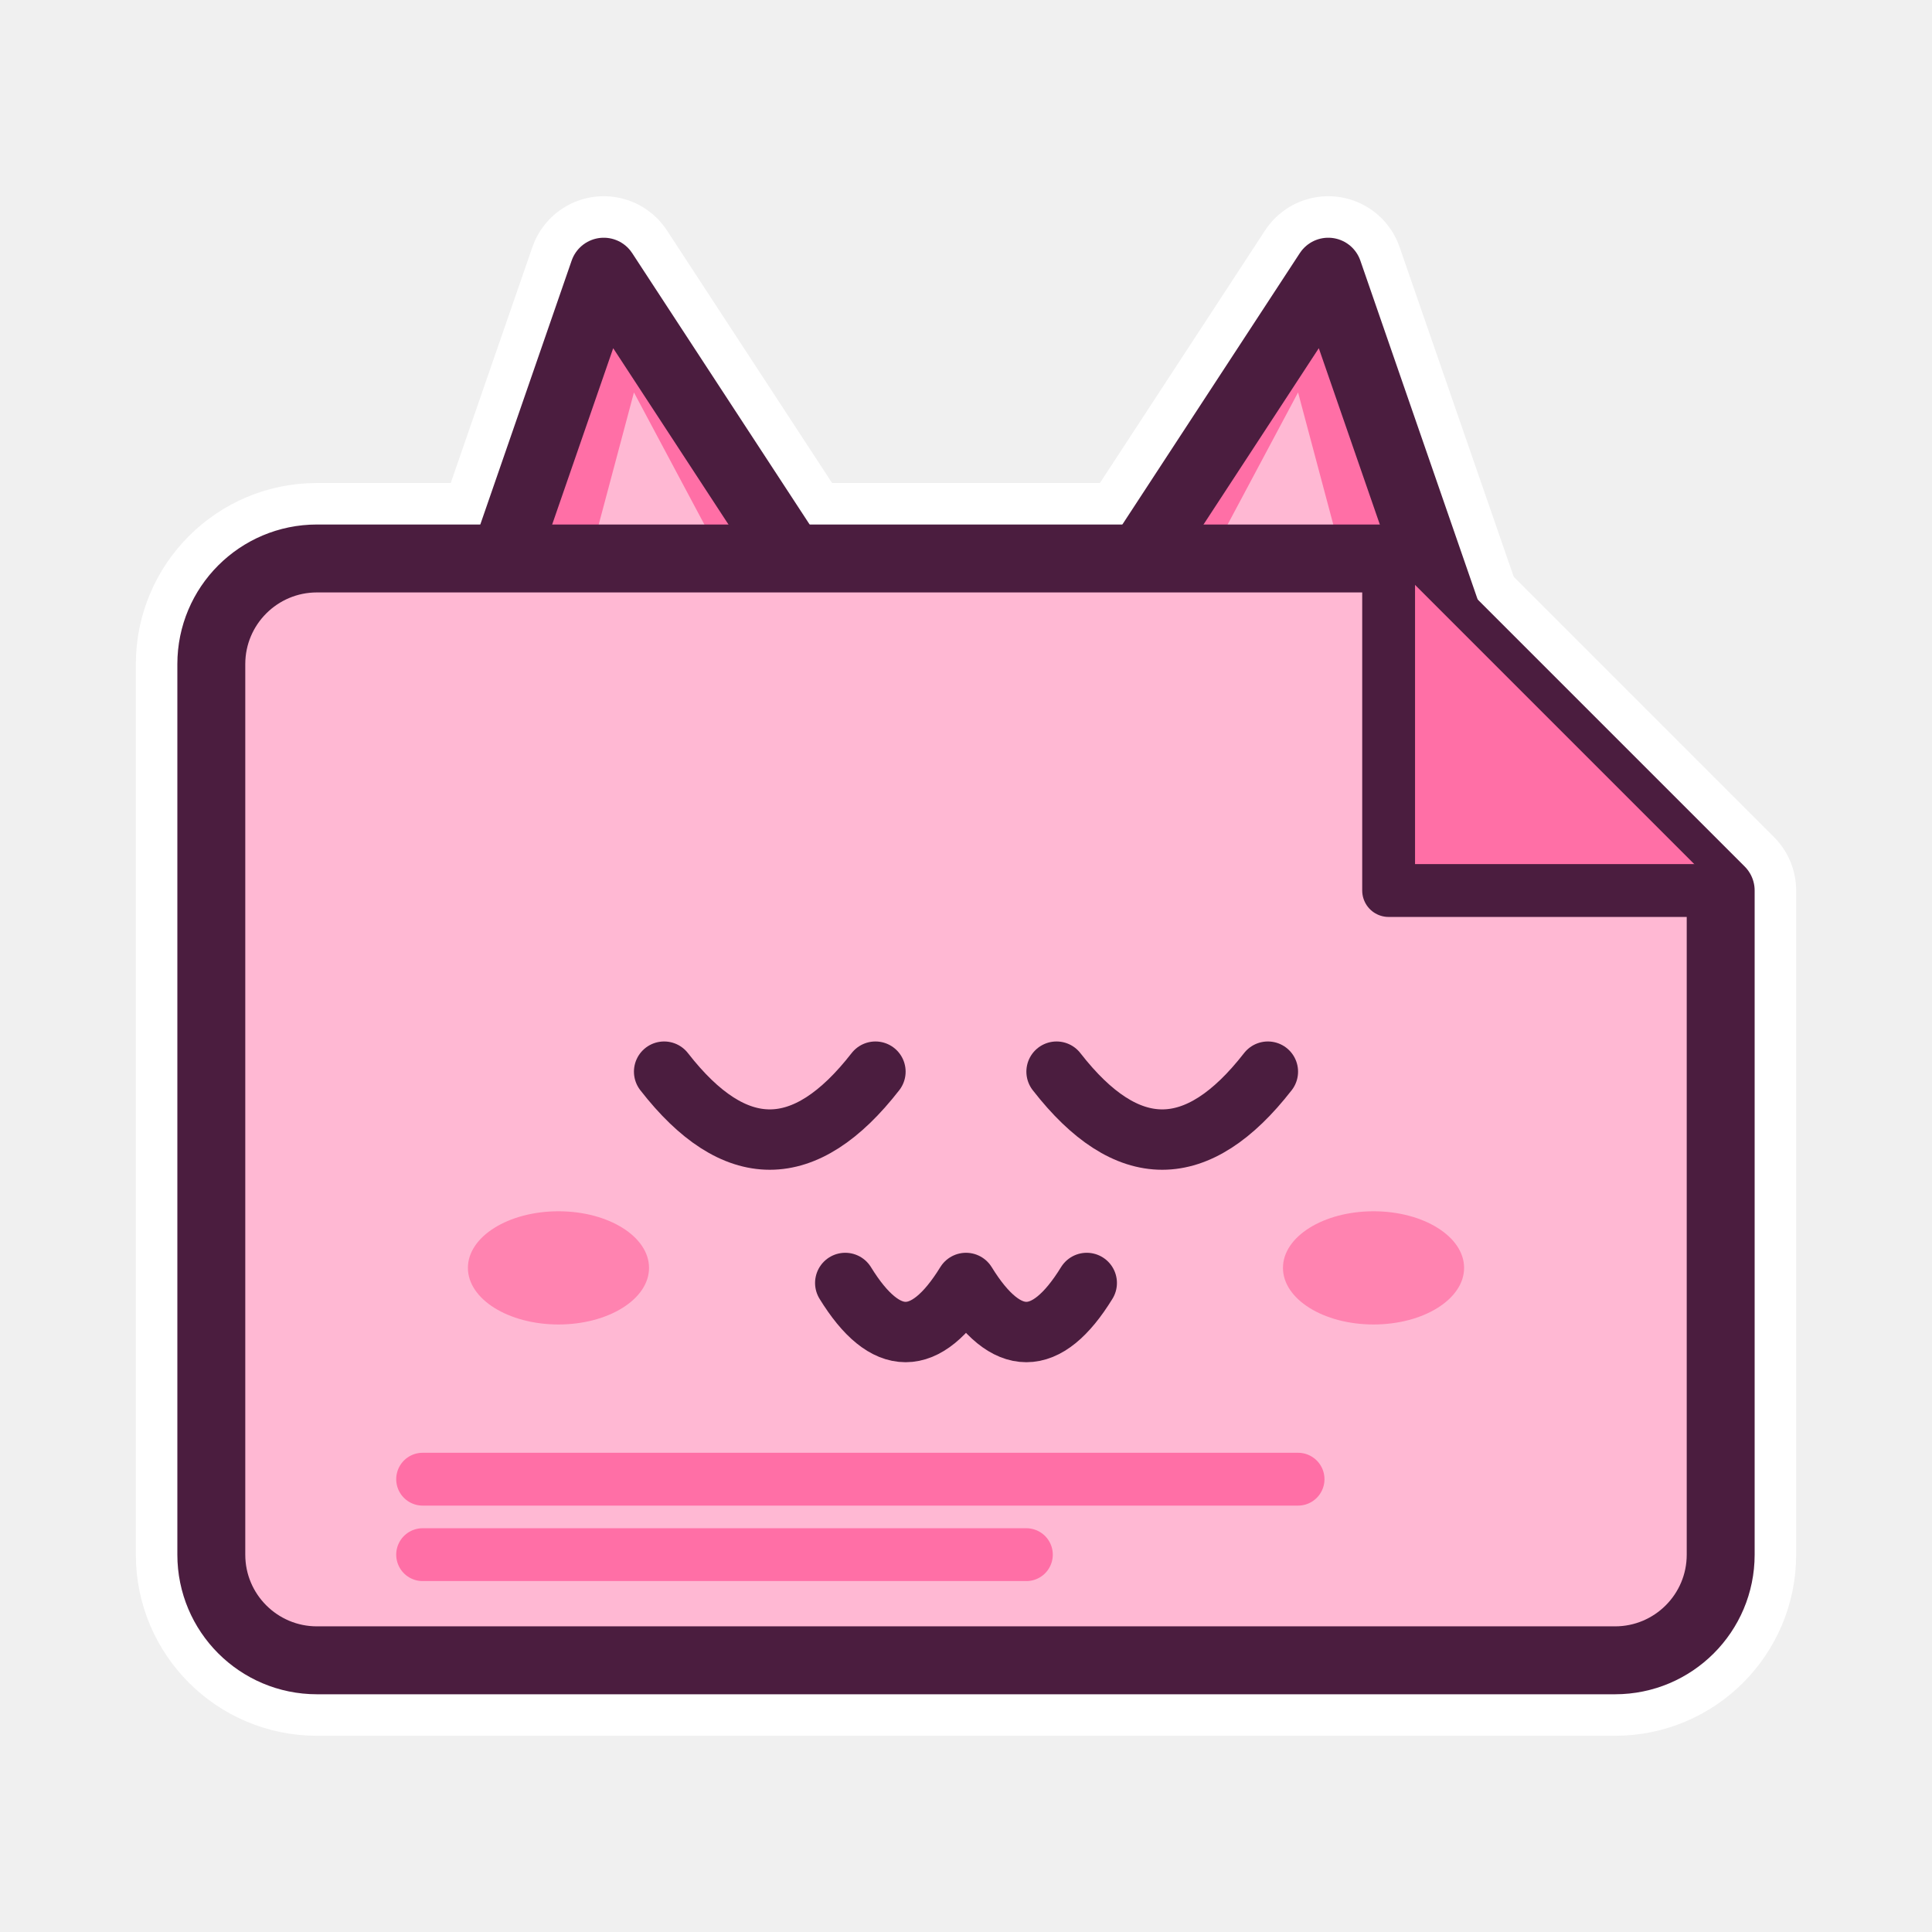
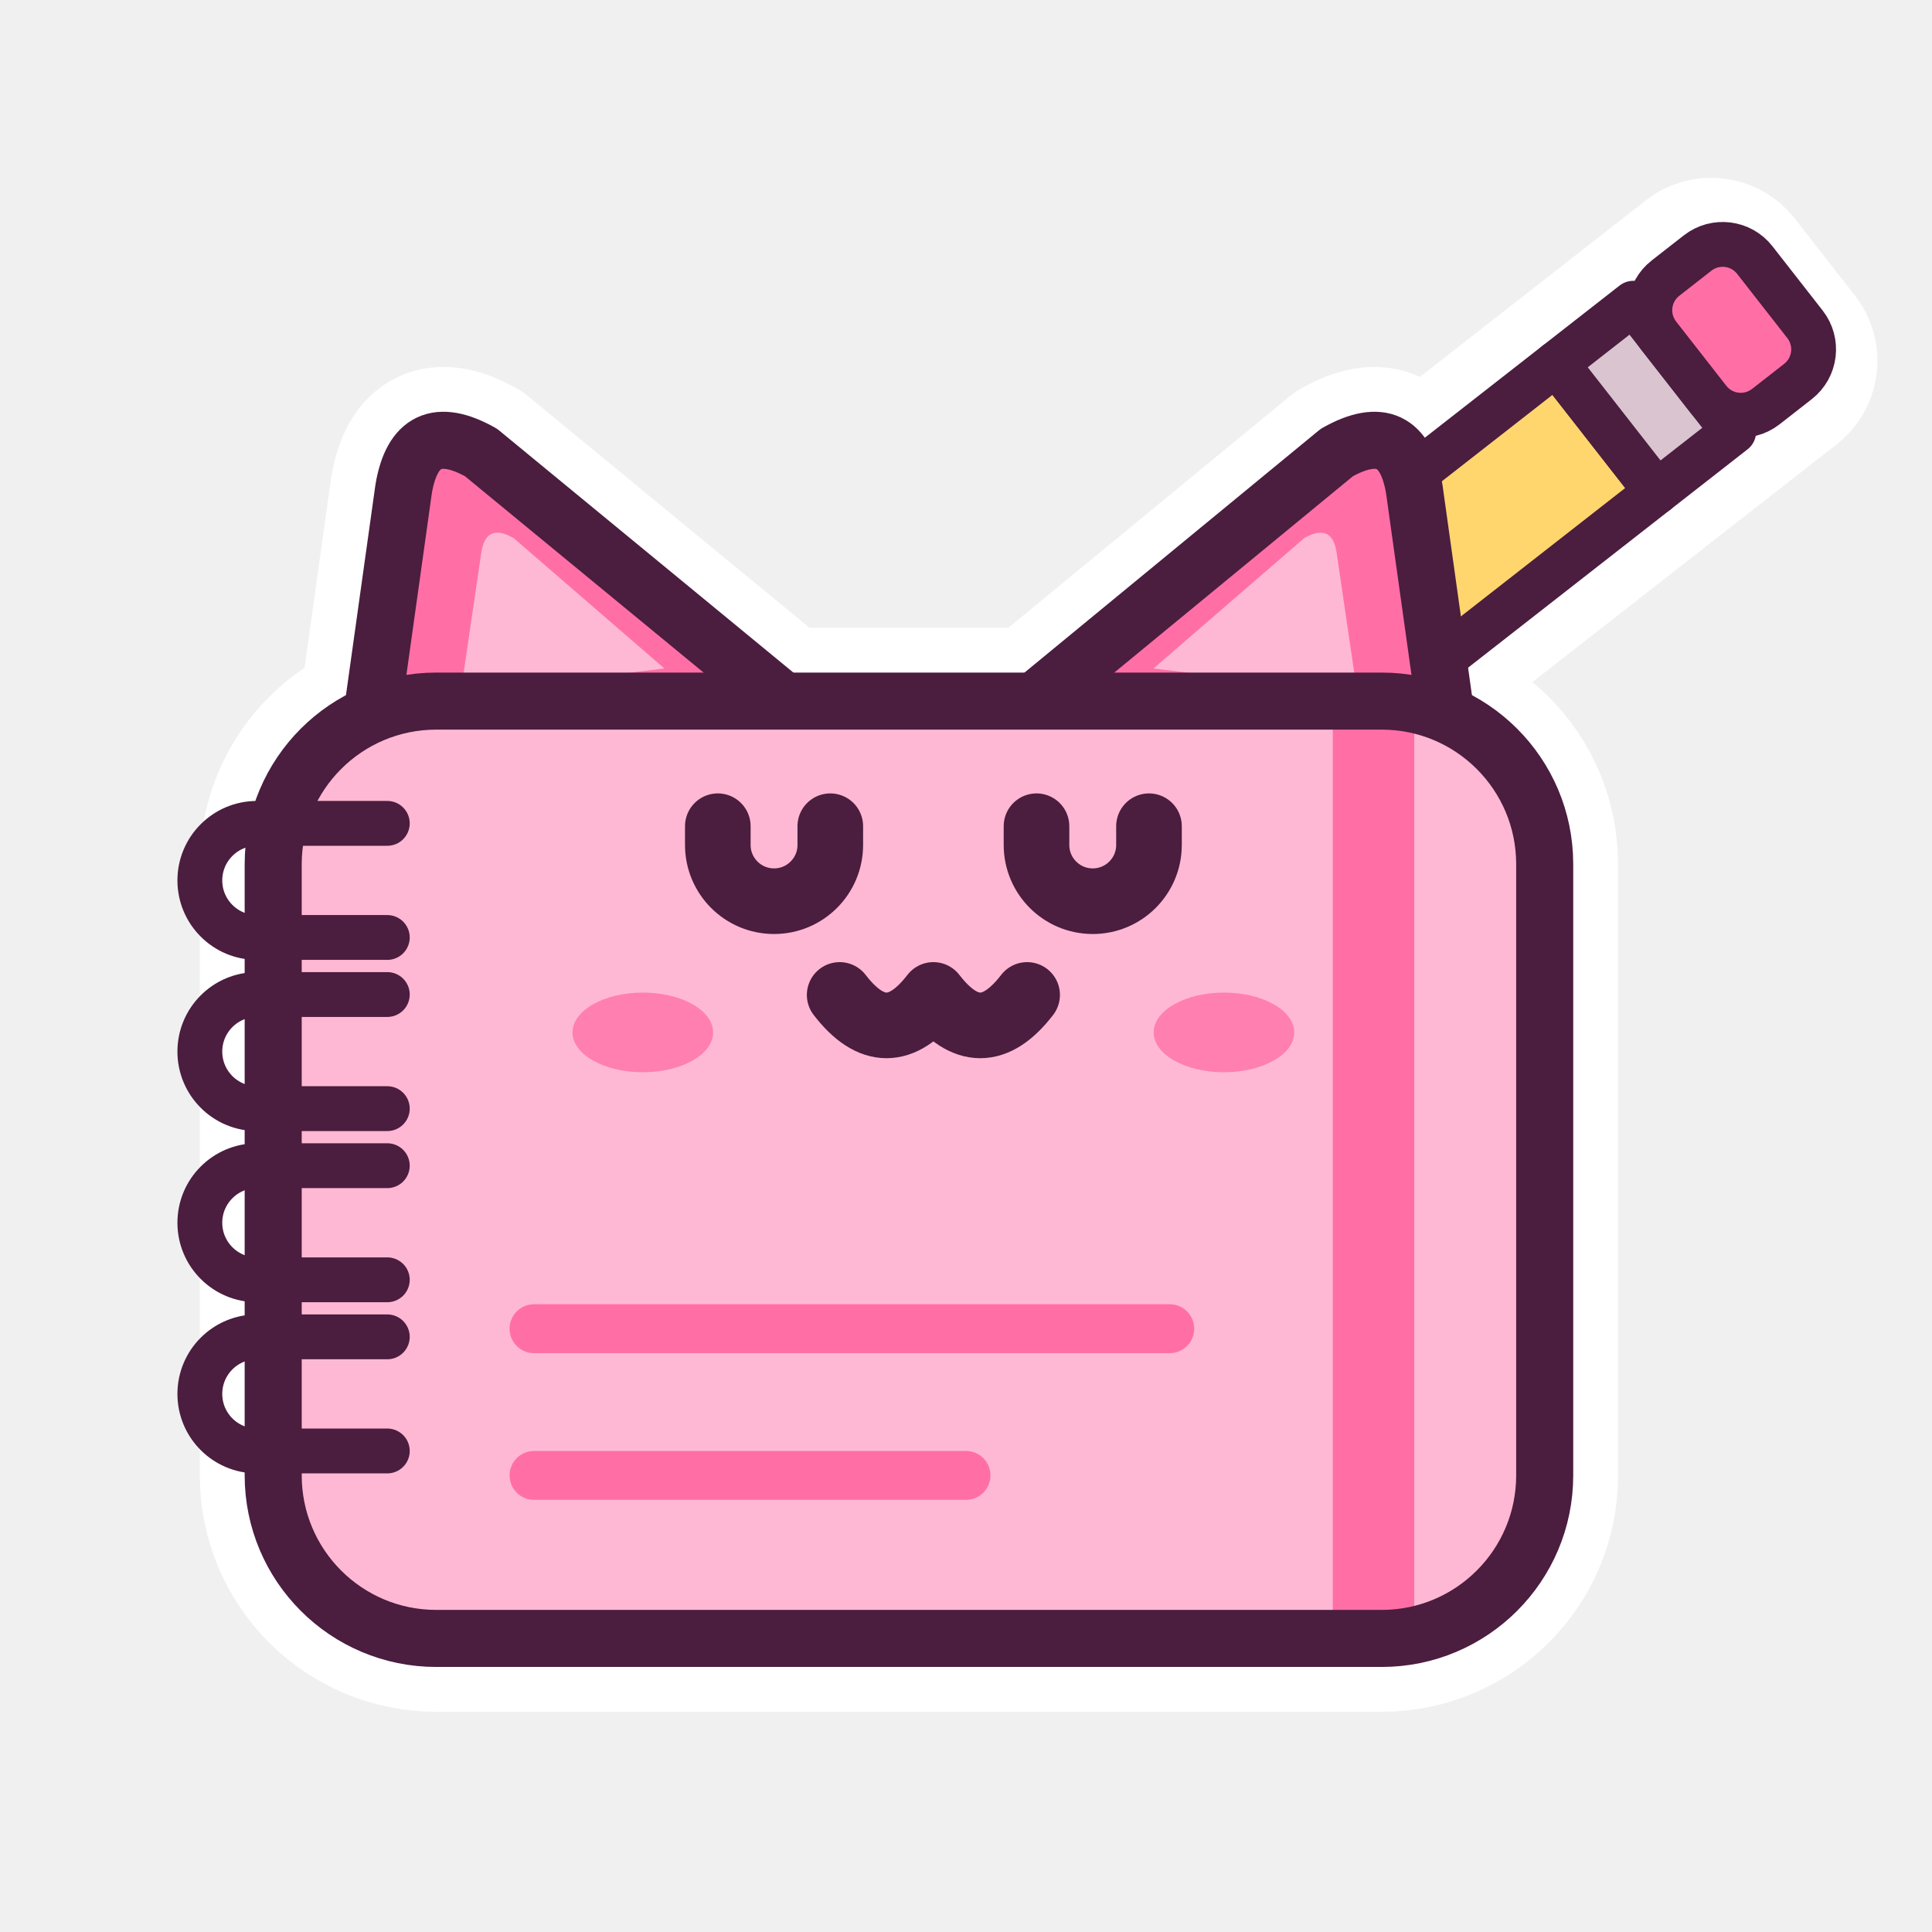
- <svg xmlns="http://www.w3.org/2000/svg" viewBox="0 0 256 256" width="256" height="256" role="img" aria-label="Nyu, the UwUNotes notepad cat">
-   <g fill="#FFFFFF" stroke="#FFFFFF" stroke-width="20" stroke-linejoin="round" stroke-linecap="round">
-     <path d="M62 88 L80 36 L114 88 Z" />
-     <path d="M142 88 L176 36 L194 88 Z" />
-     <path d="M42 74 H184 L228 118 V206 a14 14 0 0 1 -14 14 H42 a14 14 0 0 1 -14 -14 V88 a14 14 0 0 1 14 -14 Z" />
-   </g>
-   <g stroke="#4B1D3F" stroke-width="9" stroke-linejoin="round">
-     <path d="M62 88 L80 36 L114 88 Z" fill="#FF6FA6" />
-     <path d="M142 88 L176 36 L194 88 Z" fill="#FF6FA6" />
-   </g>
-   <path d="M76 82 L84 52 L100 82 Z" fill="#FFB8D3" />
-   <path d="M156 82 L172 52 L180 82 Z" fill="#FFB8D3" />
-   <path d="M42 74 H184 L228 118 V206 a14 14 0 0 1 -14 14 H42 a14 14 0 0 1 -14 -14 V88 a14 14 0 0 1 14 -14 Z" fill="#FFB8D3" stroke="#4B1D3F" stroke-width="9" stroke-linejoin="round" />
-   <path d="M184 74 L228 118 H184 Z" fill="#FF6FA6" />
-   <path d="M184 74 V118 H228" fill="none" stroke="#4B1D3F" stroke-width="7" stroke-linejoin="round" stroke-linecap="round" />
-   <g fill="none" stroke="#FF6FA6" stroke-width="7" stroke-linecap="round">
-     <path d="M56 196 H172" />
-     <path d="M56 206 H136" />
-   </g>
-   <ellipse cx="74" cy="168" rx="12" ry="7.5" fill="#FF4D8D" opacity="0.5" />
-   <ellipse cx="182" cy="168" rx="12" ry="7.5" fill="#FF4D8D" opacity="0.5" />
-   <g fill="none" stroke="#4B1D3F" stroke-width="8" stroke-linecap="round" stroke-linejoin="round">
-     <path d="M88 142 Q102 160 116 142" />
-     <path d="M140 142 Q154 160 168 142" />
-     <path d="M112 170 q8 13 16 0 q8 13 16 0" />
+ <svg xmlns="http://www.w3.org/2000/svg" viewBox="0 0 512 512" width="256" height="256" role="img" aria-label="Nyu, the UwUNotes notebook cat">
+   <g transform="translate(256 256) scale(1.08) translate(-270 -217)" stroke-linecap="round" stroke-linejoin="round">
+     <g fill="#FFFFFF" stroke="#FFFFFF" stroke-width="36" stroke-linecap="round" stroke-linejoin="round">
+       <path d="M118 200 L132 100 Q135 82 151 91 L230 156 Z" />
+       <path d="M394 200 L380 100 Q377 82 361 91 L282 156 Z" />
+       <rect x="100" y="152" width="312" height="230" rx="40" />
+       <g transform="translate(372 128) rotate(-38)">
+         <rect x="-120" y="-20" width="240" height="40" rx="8" />
+       </g>
+     </g>
+     <g transform="translate(372 128) rotate(-38)" stroke="#4B1D3F" stroke-width="11" stroke-linejoin="round">
+       <path d="M-120 -20 L-160 0 L-120 20 Z" fill="#F6D2A8" />
+       <path d="M-160 0 L-145 -7.5 L-145 7.5 Z" fill="#4B1D3F" />
+       <rect x="-120" y="-20" width="190" height="40" fill="#FFD66E" />
+       <rect x="70" y="-20" width="24" height="40" fill="#D9C4D0" />
+       <rect x="94" y="-20" width="30" height="40" rx="10" fill="#FF6FA6" />
+     </g>
+     <g fill="#FF6FA6" stroke="#4B1D3F" stroke-width="14">
+       <path d="M118 200 L132 100 Q135 82 151 91 L230 156 Z" />
+       <path d="M394 200 L380 100 Q377 82 361 91 L282 156 Z" />
+     </g>
+     <g fill="#FFB8D3">
+       <path d="M146 150 L151 116 Q152 108 159 112 L196 144 Z" />
+       <path d="M366 150 L361 116 Q360 108 353 112 L316 144 Z" />
+     </g>
+     <rect x="100" y="152" width="312" height="230" rx="40" fill="#FFB8D3" />
+     <rect x="360" y="152" width="20" height="230" fill="#FF6FA6" />
+     <rect x="100" y="152" width="312" height="230" rx="40" fill="none" stroke="#4B1D3F" stroke-width="14" />
+     <g fill="none" stroke="#FF6FA6" stroke-width="12" stroke-linecap="round">
+       <path d="M164 306 H320" />
+       <path d="M164 342 H270" />
+     </g>
+     <g fill="none" stroke="#4B1D3F" stroke-width="11" stroke-linecap="round">
+       <path d="M128 182 H96 A14 14 0 0 0 96 210 H128" />
+       <path d="M128 224 H96 A14 14 0 0 0 96 252 H128" />
+       <path d="M128 266 H96 A14 14 0 0 0 96 294 H128" />
+       <path d="M128 308 H96 A14 14 0 0 0 96 336 H128" />
+     </g>
+     <g transform="translate(262 208) scale(1.15) translate(-256 -216)">
+       <g fill="#FF7FB0">
+         <ellipse cx="194" cy="238" rx="15" ry="8.5" />
+         <ellipse cx="318" cy="238" rx="15" ry="8.5" />
+       </g>
+       <g fill="none" stroke="#4B1D3F" stroke-width="14" stroke-linecap="round" stroke-linejoin="round">
+         <path d="M210 194 v4 a12 12 0 0 0 24 0 v-4" />
+         <path d="M278 194 v4 a12 12 0 0 0 24 0 v-4" />
+         <path d="M236 230 q10 13 20 0 q10 13 20 0" />
+       </g>
+     </g>
  </g>
</svg>
